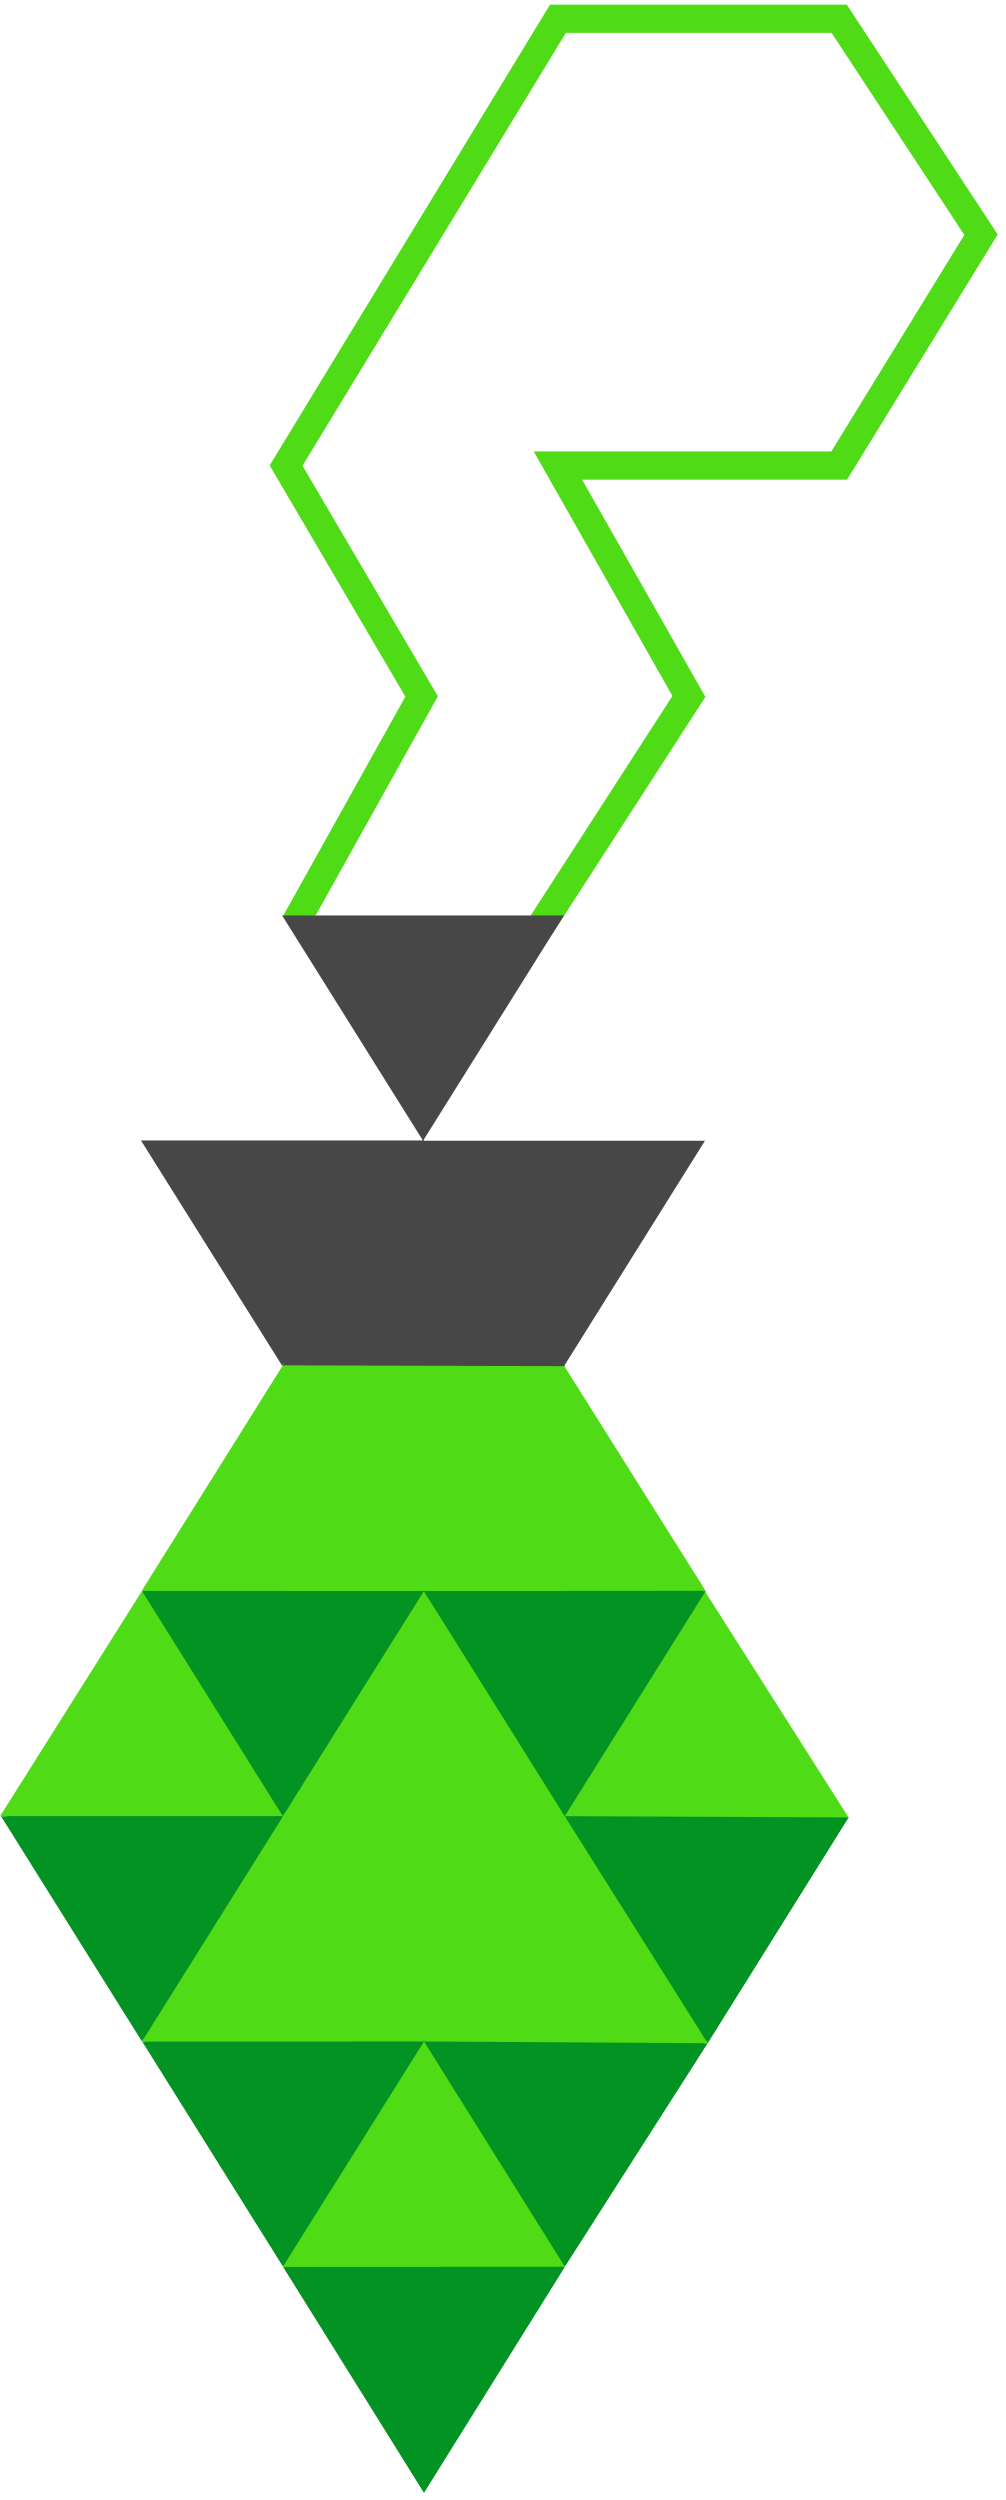
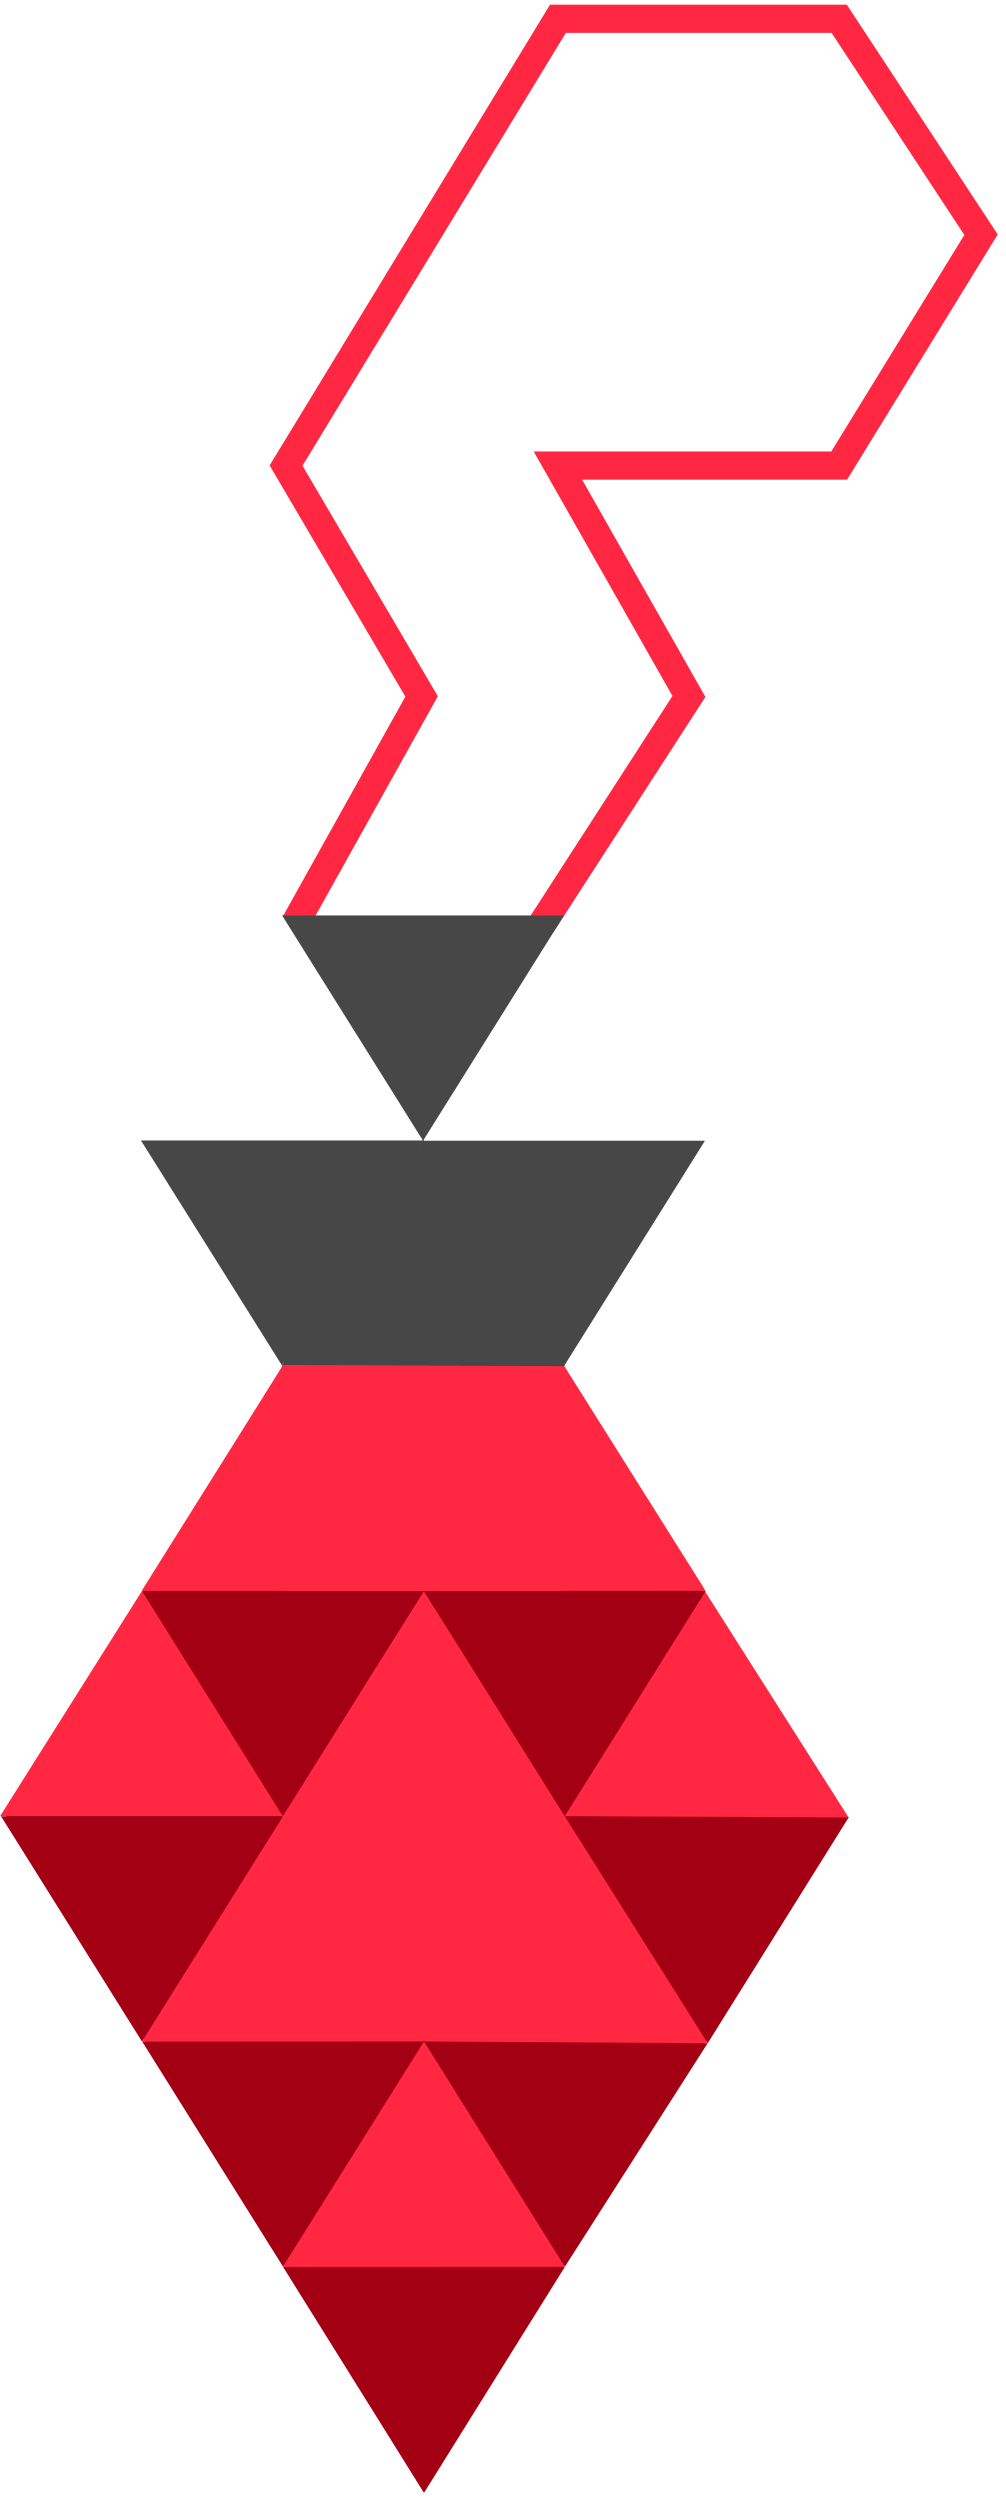
<svg xmlns="http://www.w3.org/2000/svg" width="107" height="266" viewBox="0 0 107 266" fill="none">
-   <path fill-rule="evenodd" clip-rule="evenodd" d="M58.519 0.5H90.101L106.158 24.944L90.13 51.035H61.938L75.055 74.153L58.861 99.228L56.341 97.601L71.548 74.052L56.786 48.035H88.452L102.604 24.998L88.482 3.5H60.205L32.186 49.549L46.587 74.083L32.712 98.97L30.091 97.51L43.13 74.122L28.691 49.521L58.519 0.5Z" fill="#4FDB15" />
-   <path d="M30 145.5L0.5 193L45 265L90 193.5L60 145.5H30Z" fill="#039322" />
-   <path d="M32.993 190.067L30.102 193.267L32.993 197H57.36L60.102 193.267L57.36 189L32.993 190.067Z" fill="#4FDB15" />
-   <path d="M60 193H30V217H60V193Z" fill="#4FDB15" />
-   <path d="M60 145.3H30V169.3H60V145.3Z" fill="#4FDB15" />
+   <path fill-rule="evenodd" clip-rule="evenodd" d="M58.519 0.5H90.101L106.158 24.944L90.13 51.035H61.938L75.055 74.153L58.861 99.228L56.341 97.601L71.548 74.052L56.786 48.035H88.452L102.604 24.998L88.482 3.5H60.205L32.186 49.549L46.587 74.083L32.712 98.97L30.091 97.51L43.13 74.122L28.691 49.521L58.519 0.5Z" fill="#FF2741" />
+   <path d="M30 145.5L0.5 193L45 265L90 193.5L60 145.5H30Z" fill="#A40014" />
+   <path d="M32.993 190.067L30.102 193.267L32.993 197H57.36L60.102 193.267L57.36 189L32.993 190.067Z" fill="#FF2741" />
+   <path d="M60 193H30V217H60V193Z" fill="#FF2741" />
+   <path d="M60 145.3H30V169.3H60V145.3Z" fill="#FF2741" />
  <path d="M60.004 97.405L45.013 121.376L30.016 97.405H60.004Z" fill="#474747" />
  <path d="M75.008 121.374L60.017 145.347L45.02 121.374H75.008Z" fill="#474747" />
-   <path d="M60.231 193.254L45.1 169.278L30 193.254H60.231Z" fill="#4FDB15" />
-   <path d="M60.312 193.24L45.115 217.211L30.117 193.24H60.312Z" fill="#4FDB15" />
-   <path d="M60.1 241.199L45.115 265.238L30.117 241.199H60.1Z" fill="#039322" />
-   <path d="M90.32 193.339L75.3 217.4L60.082 193.231L90.32 193.339Z" fill="#039322" />
-   <path d="M90.288 193.375L74.974 169.263L59.93 193.238L90.288 193.375Z" fill="#4FDB15" />
-   <path d="M45.096 169.28L30.094 193.249L15.105 169.28H45.096Z" fill="#039322" />
-   <path d="M75.088 169.28L60.086 193.249L45.098 169.28H75.088Z" fill="#039322" />
-   <path d="M45.125 169.278L30.091 145.291L15.066 169.278H45.125Z" fill="#4FDB15" />
-   <path d="M75.076 169.262L60 145.291L45.059 169.278L75.076 169.262Z" fill="#4FDB15" />
-   <path d="M60.024 145.291L45.1 169.262L30.035 145.291H60.024Z" fill="#4FDB15" />
-   <path d="M30.099 193.254L15.105 169.28L0 193.254H30.099Z" fill="#4FDB15" />
-   <path d="M30.102 193.256L15.111 217.227L0.113 193.256H30.102Z" fill="#039322" />
-   <path d="M75.296 217.398L60.103 241.178L45.105 217.207L75.296 217.398Z" fill="#039322" />
-   <path d="M45.112 217.211L30.119 241.184L15.121 217.211H45.112Z" fill="#039322" />
-   <path d="M60.104 241.184L45.113 217.211L30.086 241.2L60.104 241.184Z" fill="#4FDB15" />
-   <path d="M75.3 217.4L60.078 193.231L45.109 217.212L75.3 217.4Z" fill="#4FDB15" />
-   <path d="M45.115 217.211L30.122 193.24L15.098 217.229L45.115 217.211Z" fill="#4FDB15" />
+   <path d="M60.231 193.254L45.1 169.278L30 193.254H60.231Z" fill="#FF2741" />
+   <path d="M60.312 193.24L45.115 217.211L30.117 193.24H60.312Z" fill="#FF2741" />
+   <path d="M60.1 241.199L45.115 265.238L30.117 241.199H60.1Z" fill="#A40014" />
+   <path d="M90.32 193.339L75.3 217.4L60.082 193.231L90.32 193.339Z" fill="#A40014" />
+   <path d="M90.288 193.375L74.974 169.263L59.93 193.238L90.288 193.375Z" fill="#FF2741" />
+   <path d="M45.096 169.28L30.094 193.249L15.105 169.28H45.096Z" fill="#A40014" />
+   <path d="M75.088 169.28L60.086 193.249L45.098 169.28H75.088Z" fill="#A40014" />
+   <path d="M45.125 169.278L30.091 145.291L15.066 169.278H45.125Z" fill="#FF2741" />
+   <path d="M75.076 169.262L60 145.291L45.059 169.278L75.076 169.262Z" fill="#FF2741" />
+   <path d="M60.024 145.291L45.1 169.262L30.035 145.291H60.024Z" fill="#FF2741" />
+   <path d="M30.099 193.254L15.105 169.28L0 193.254H30.099Z" fill="#FF2741" />
+   <path d="M30.102 193.256L15.111 217.227L0.113 193.256H30.102Z" fill="#A40014" />
+   <path d="M75.296 217.398L60.103 241.178L45.105 217.207L75.296 217.398Z" fill="#A40014" />
+   <path d="M45.112 217.211L30.119 241.184L15.121 217.211H45.112Z" fill="#A40014" />
+   <path d="M60.104 241.184L45.113 217.211L30.086 241.2L60.104 241.184Z" fill="#FF2741" />
+   <path d="M75.3 217.4L60.078 193.231L45.109 217.212L75.3 217.4Z" fill="#FF2741" />
+   <path d="M45.115 217.211L30.122 193.24L15.098 217.229L45.115 217.211Z" fill="#FF2741" />
  <path d="M60.101 145.356L45.016 121.228L30.012 145.291L60.101 145.356Z" fill="#474747" />
  <path d="M45 121.344L30.009 145.295L14.996 121.344H45Z" fill="#474747" />
  <path d="M60 122H30V145H60V122Z" fill="#474747" />
</svg>
